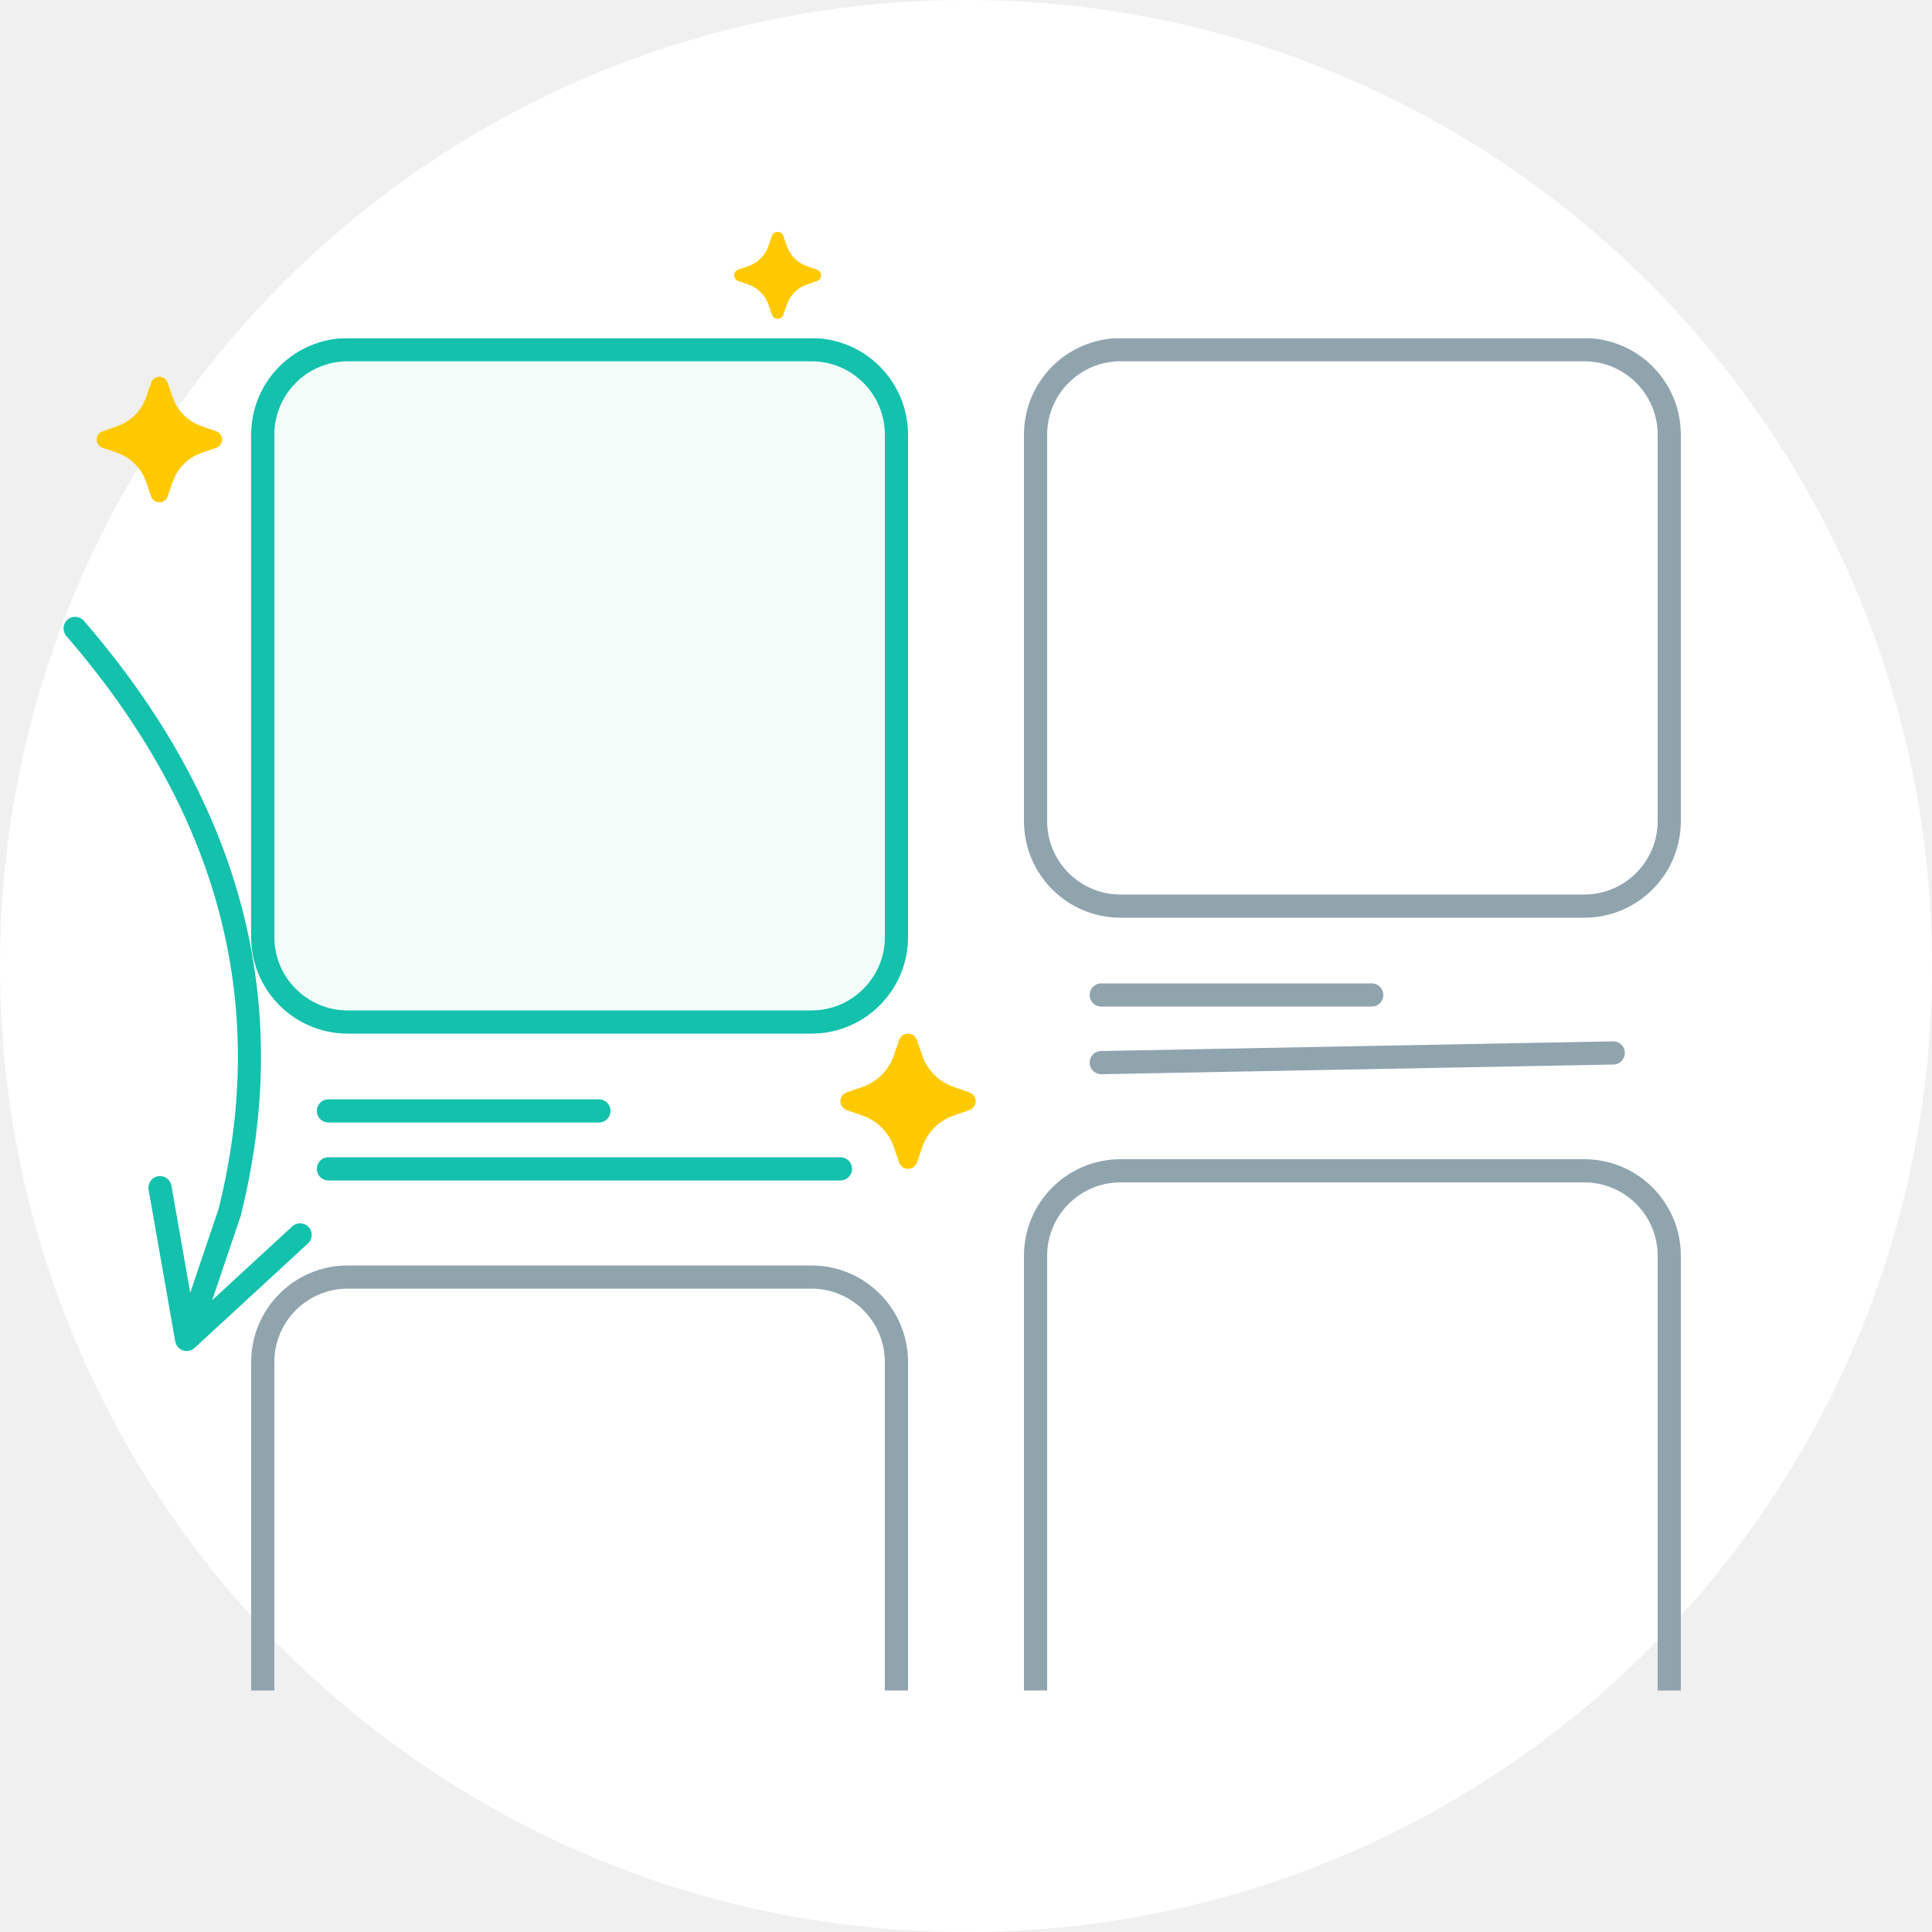
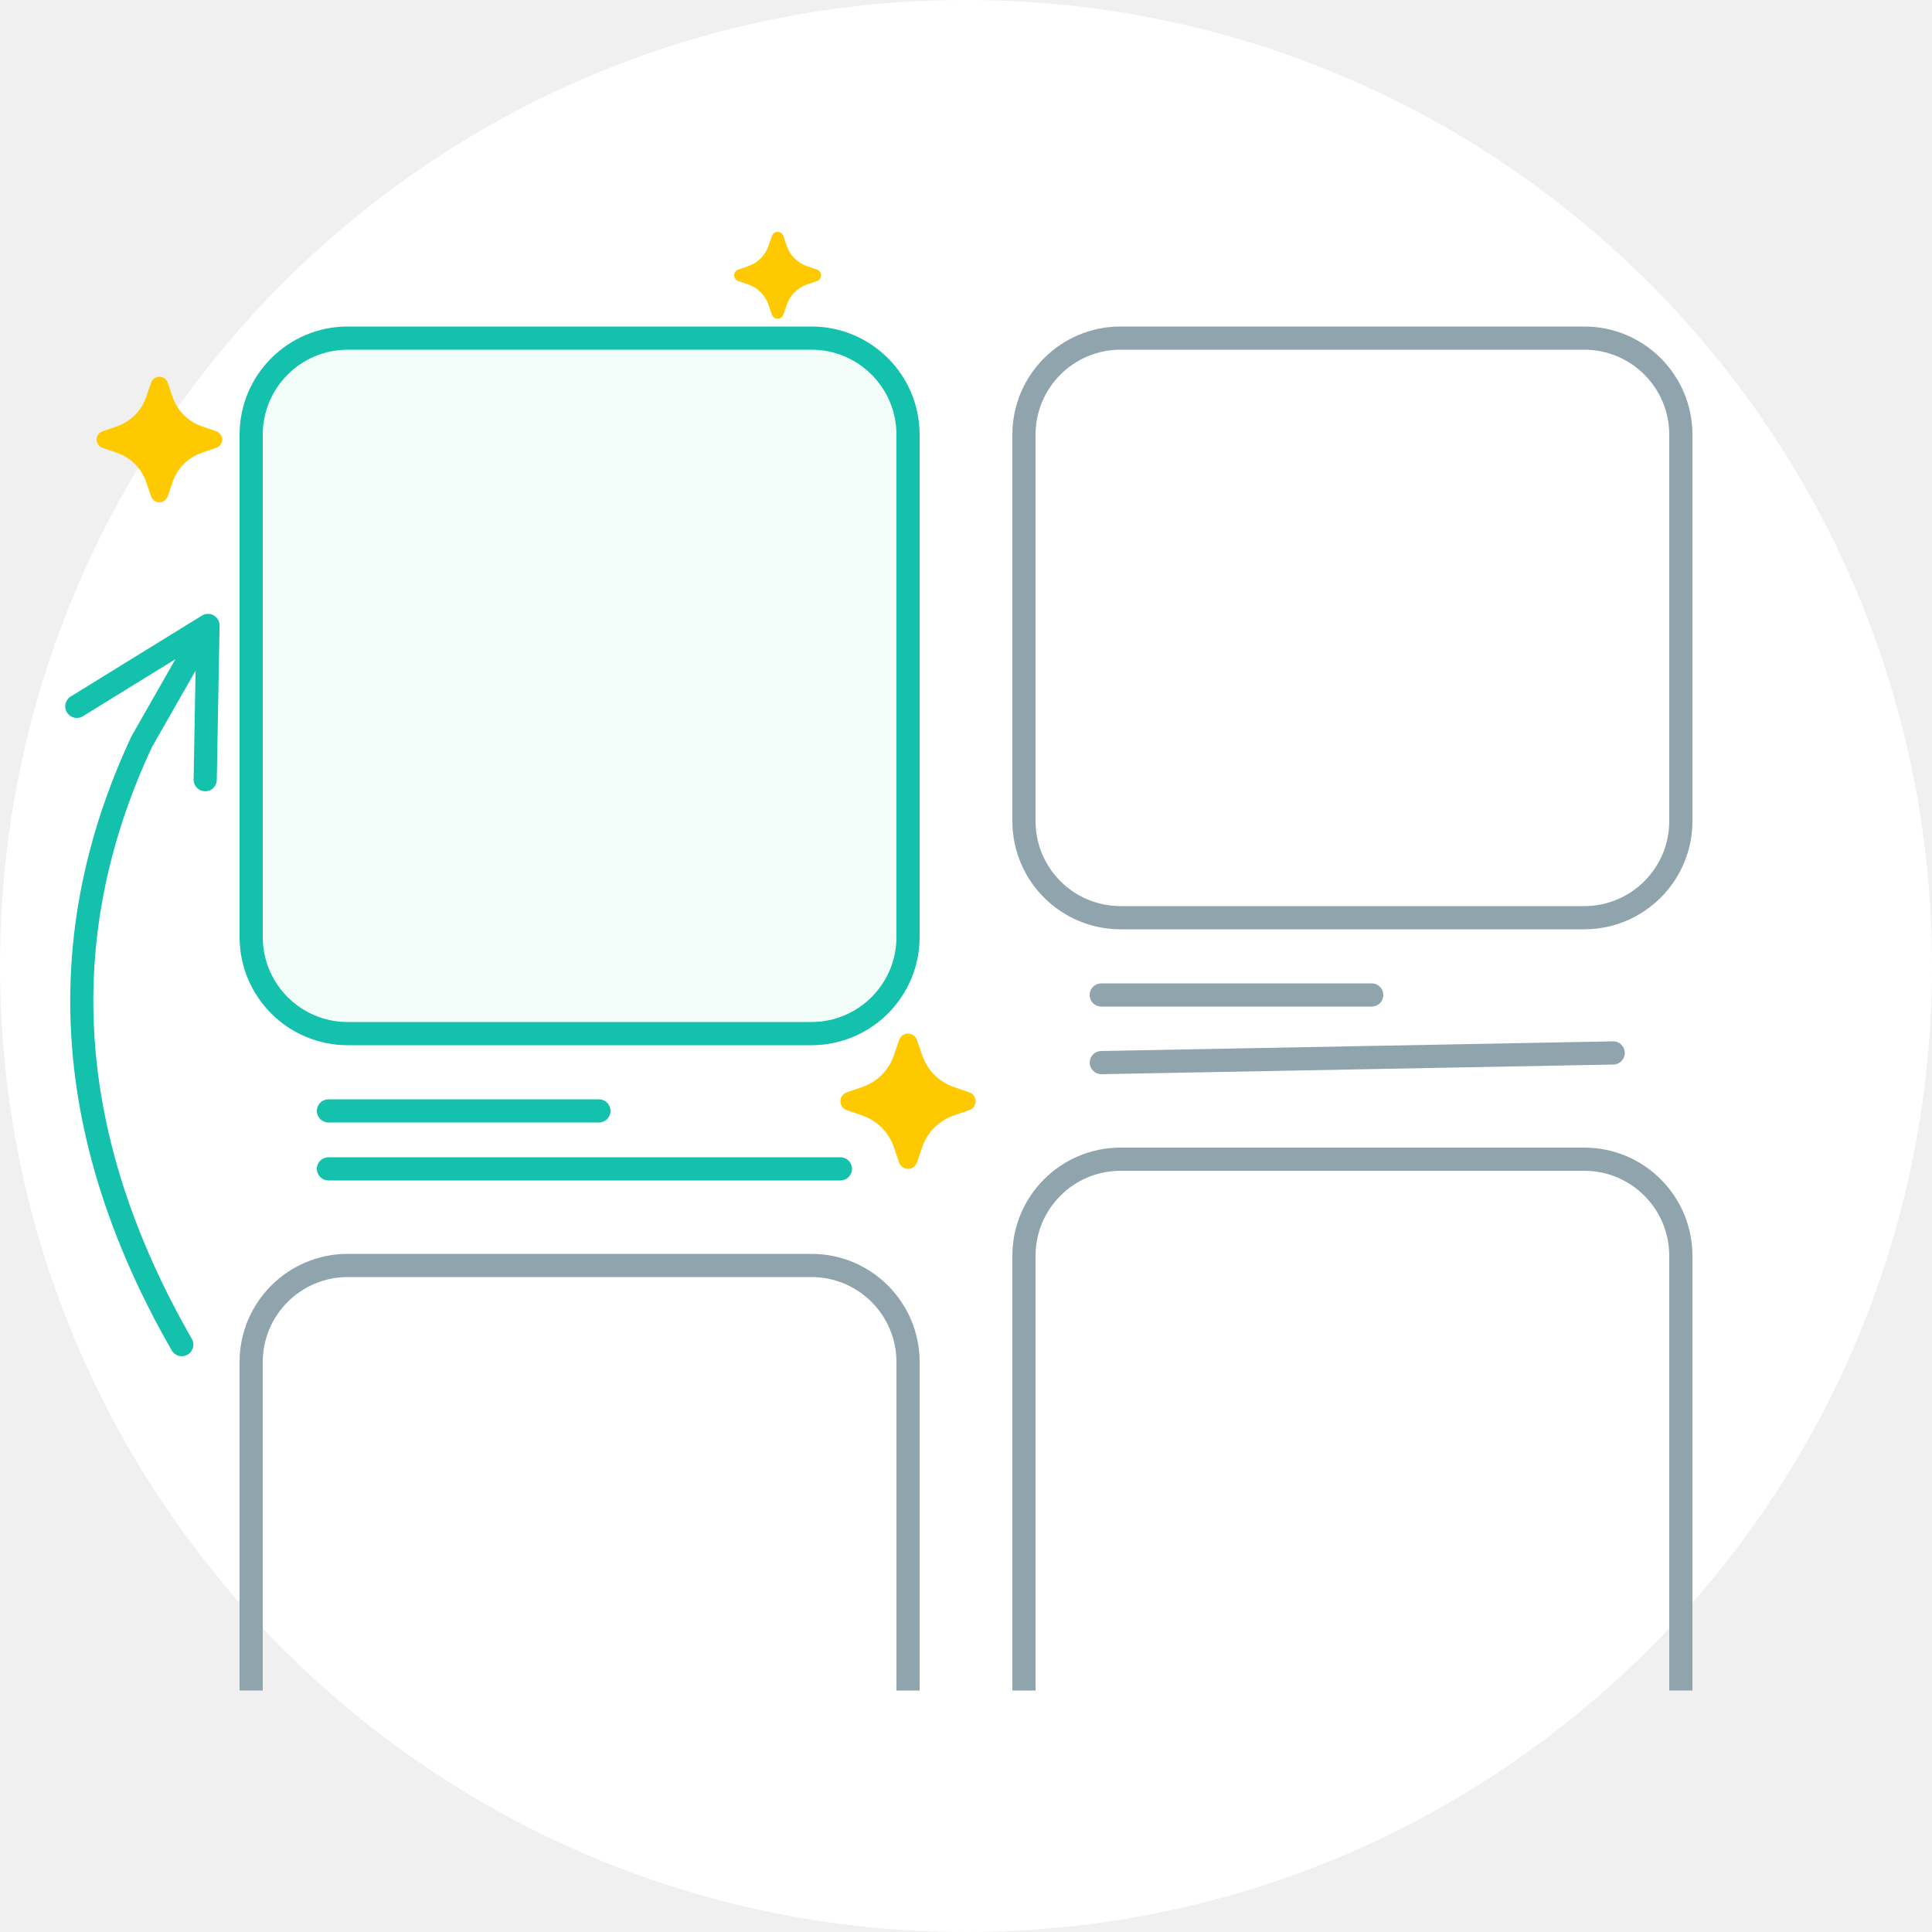
- <svg xmlns="http://www.w3.org/2000/svg" xmlns:xlink="http://www.w3.org/1999/xlink" width="200" height="200" viewBox="0 0 200 200">
-   <defs>
-     <path id="a" d="M0 0h148v140H0z" />
-   </defs>
-   <g fill="none" fill-rule="evenodd">
-     <circle cx="100" cy="100" r="100" fill="#FFF" fill-rule="nonzero" />
-     <g transform="translate(26 35)">
-       <mask id="b" fill="#fff">
-         <use xlink:href="#a" />
-       </mask>
-       <g fill-rule="nonzero" stroke-width="2.4" mask="url(#b)">
-         <path fill="#C1F5E6" fill-opacity=".2" stroke="#13C1AC" d="M10 1.2A8.8 8.8 0 0 0 1.2 10v52a8.8 8.8 0 0 0 8.8 8.8h48a8.8 8.8 0 0 0 8.8-8.8V10A8.8 8.8 0 0 0 58 1.2H10z" />
-         <path stroke="#13C1AC" stroke-linecap="round" d="M8 80h28M8 86h53" />
-         <path stroke="#90A4AE" d="M90 1.2a8.8 8.8 0 0 0-8.8 8.8v40a8.8 8.8 0 0 0 8.8 8.8h48a8.8 8.8 0 0 0 8.8-8.8V10a8.8 8.8 0 0 0-8.8-8.8H90z" />
-         <path stroke="#90A4AE" stroke-linecap="round" d="M88 68h28M88 75l53-1" />
-         <path stroke="#90A4AE" d="M90 86.2a8.8 8.8 0 0 0-8.8 8.8v58a8.8 8.8 0 0 0 8.8 8.8h48a8.8 8.8 0 0 0 8.8-8.8V95a8.8 8.8 0 0 0-8.8-8.8H90zM10 97.2a8.8 8.8 0 0 0-8.8 8.8v48a8.8 8.8 0 0 0 8.8 8.8h48a8.8 8.8 0 0 0 8.8-8.8v-48a8.8 8.8 0 0 0-8.8-8.8H10z" />
-       </g>
-     </g>
-     <path fill="#13C1AC" fill-rule="nonzero" d="M21.967 134.593l8.277-7.627a1.2 1.2 0 1 1 1.626 1.765l-11.732 10.81a1.2 1.2 0 0 1-1.995-.674l-2.761-15.713a1.2 1.2 0 1 1 2.364-.415l1.948 11.087 2.925-8.64c5.316-21.286.086-41.029-15.75-59.348a1.2 1.2 0 1 1 1.816-1.57c16.333 18.894 21.774 39.433 16.235 61.593l-2.953 8.732z" />
-     <path fill="#FFC900" d="M10.608 46.354l1.506.519a4.867 4.867 0 0 1 3.012 3.013l.52 1.506a.903.903 0 0 0 1.707 0l.52-1.506a4.869 4.869 0 0 1 3.012-3.013l1.506-.52a.904.904 0 0 0 0-1.706l-1.506-.52a4.866 4.866 0 0 1-3.013-3.012l-.52-1.506a.904.904 0 0 0-1.706 0l-.52 1.506a4.865 4.865 0 0 1-3.012 3.012l-1.506.52a.902.902 0 0 0 0 1.707M87.655 114.92l1.622.56a5.242 5.242 0 0 1 3.244 3.244l.56 1.622a.972.972 0 0 0 1.838 0l.56-1.622a5.243 5.243 0 0 1 3.244-3.245l1.622-.56a.973.973 0 0 0 0-1.837l-1.622-.56a5.24 5.24 0 0 1-3.245-3.244l-.56-1.623a.973.973 0 0 0-1.837 0l-.56 1.623a5.24 5.24 0 0 1-3.244 3.244l-1.622.56a.971.971 0 0 0 0 1.838M76.42 29.091l1.044.36a3.37 3.37 0 0 1 2.085 2.086l.36 1.043a.625.625 0 0 0 1.182 0l.36-1.043a3.37 3.37 0 0 1 2.085-2.086l1.043-.36a.626.626 0 0 0 0-1.181l-1.043-.36a3.369 3.369 0 0 1-2.086-2.086l-.36-1.043a.626.626 0 0 0-1.18 0l-.36 1.043a3.368 3.368 0 0 1-2.086 2.086l-1.043.36a.624.624 0 0 0 0 1.181" />
-   </g>
+ <svg xmlns="http://www.w3.org/2000/svg" width="400" height="400" fill="none">
+   <path d="M200 400c110.457 0 200-89.543 200-200S310.457 0 200 0 0 89.543 0 200s89.543 200 200 200z" fill="#fff" />
+   <path d="M52 90c0-11.046 8.954-20 20-20h96c11.046 0 20 8.954 20 20v104c0 11.046-8.954 20-20 20H72c-11.046 0-20-8.954-20-20V90z" fill="#C1F5E6" fill-opacity=".2" />
+   <path fill-rule="evenodd" clip-rule="evenodd" d="M49.6 90c0-12.371 10.028-22.4 22.4-22.4h96c12.371 0 22.4 10.029 22.4 22.4v104c0 12.371-10.029 22.4-22.4 22.4H72c-12.372 0-22.4-10.029-22.4-22.4V90zM72 72.4c-9.72 0-17.6 7.88-17.6 17.6v104c0 9.72 7.88 17.6 17.6 17.6h96c9.72 0 17.6-7.88 17.6-17.6V90c0-9.72-7.88-17.6-17.6-17.6H72zM65.6 230a2.4 2.4 0 012.4-2.4h56a2.4 2.4 0 010 4.8H68a2.4 2.4 0 01-2.4-2.4zM65.6 242a2.4 2.4 0 012.4-2.4h106a2.4 2.4 0 010 4.8H68a2.4 2.4 0 01-2.4-2.4z" fill="#13C1AC" />
+   <path fill-rule="evenodd" clip-rule="evenodd" d="M209.6 90c0-12.371 10.028-22.4 22.4-22.4h96c12.371 0 22.4 10.029 22.4 22.4v80c0 12.371-10.029 22.4-22.4 22.4h-96c-12.372 0-22.4-10.029-22.4-22.4V90zM232 72.4c-9.721 0-17.6 7.88-17.6 17.6v80c0 9.72 7.879 17.6 17.6 17.6h96c9.72 0 17.6-7.88 17.6-17.6V90c0-9.72-7.88-17.6-17.6-17.6h-96zM225.6 206a2.4 2.4 0 012.4-2.4h56a2.4 2.4 0 010 4.8h-56a2.4 2.4 0 01-2.4-2.4zM336.399 217.955a2.4 2.4 0 01-2.354 2.445l-106 2a2.4 2.4 0 01-.091-4.799l106-2a2.4 2.4 0 012.445 2.354zM209.6 260c0-12.371 10.028-22.4 22.4-22.4h96c12.371 0 22.4 10.029 22.4 22.4v90h-4.8v-90c0-9.72-7.88-17.6-17.6-17.6h-96c-9.721 0-17.6 7.88-17.6 17.6v90h-4.8v-90zM49.6 282c0-12.371 10.028-22.4 22.4-22.4h96c12.371 0 22.4 10.029 22.4 22.4v68h-4.8v-68c0-9.72-7.88-17.6-17.6-17.6H72c-9.72 0-17.6 7.88-17.6 17.6v68h-4.8v-68z" fill="#90A4AE" />
+   <path d="M36.322 136.472l-19.16 11.815a2.4 2.4 0 11-2.52-4.086l27.16-16.747c1.615-.996 3.693.189 3.66 2.087l-.577 31.902a2.4 2.4 0 11-4.799-.087l.406-22.511-9.04 15.847c-18.56 39.76-15.827 80.517 8.272 122.524a2.4 2.4 0 01-4.163 2.389c-24.855-43.326-27.7-85.725-8.37-127.117l9.131-16.016z" fill="#13C1AC" />
+   <path fill-rule="evenodd" clip-rule="evenodd" d="M21.216 92.707l3.012 1.039a9.735 9.735 0 016.025 6.026l1.04 3.012a1.806 1.806 0 003.413 0l1.039-3.013a9.737 9.737 0 016.025-6.025l3.013-1.039a1.805 1.805 0 000-3.413l-3.013-1.04a9.732 9.732 0 01-6.025-6.024l-1.04-3.013A1.807 1.807 0 0033 78c-.77 0-1.455.49-1.706 1.217l-1.04 3.013a9.73 9.73 0 01-6.024 6.024l-3.013 1.04a1.805 1.805 0 000 3.413zM175.309 229.839l3.245 1.119a10.484 10.484 0 016.488 6.489l1.12 3.245a1.946 1.946 0 003.676 0l1.119-3.245a10.483 10.483 0 016.489-6.489l3.245-1.119a1.946 1.946 0 000-3.675l-3.245-1.121a10.476 10.476 0 01-6.489-6.487l-1.119-3.245a1.948 1.948 0 00-1.839-1.311c-.828 0-1.566.528-1.837 1.311l-1.12 3.245a10.476 10.476 0 01-6.488 6.487l-3.245 1.121a1.944 1.944 0 000 3.675zM152.842 58.182l2.086.72a6.739 6.739 0 014.17 4.171l.721 2.086a1.25 1.25 0 002.362 0l.72-2.086a6.74 6.74 0 014.171-4.171l2.086-.72a1.25 1.25 0 000-2.363l-2.086-.72a6.737 6.737 0 01-4.171-4.17l-.72-2.086a1.25 1.25 0 00-2.362 0l-.721 2.086a6.735 6.735 0 01-4.17 4.17l-2.086.72a1.248 1.248 0 000 2.363z" fill="#FFC900" />
</svg>
